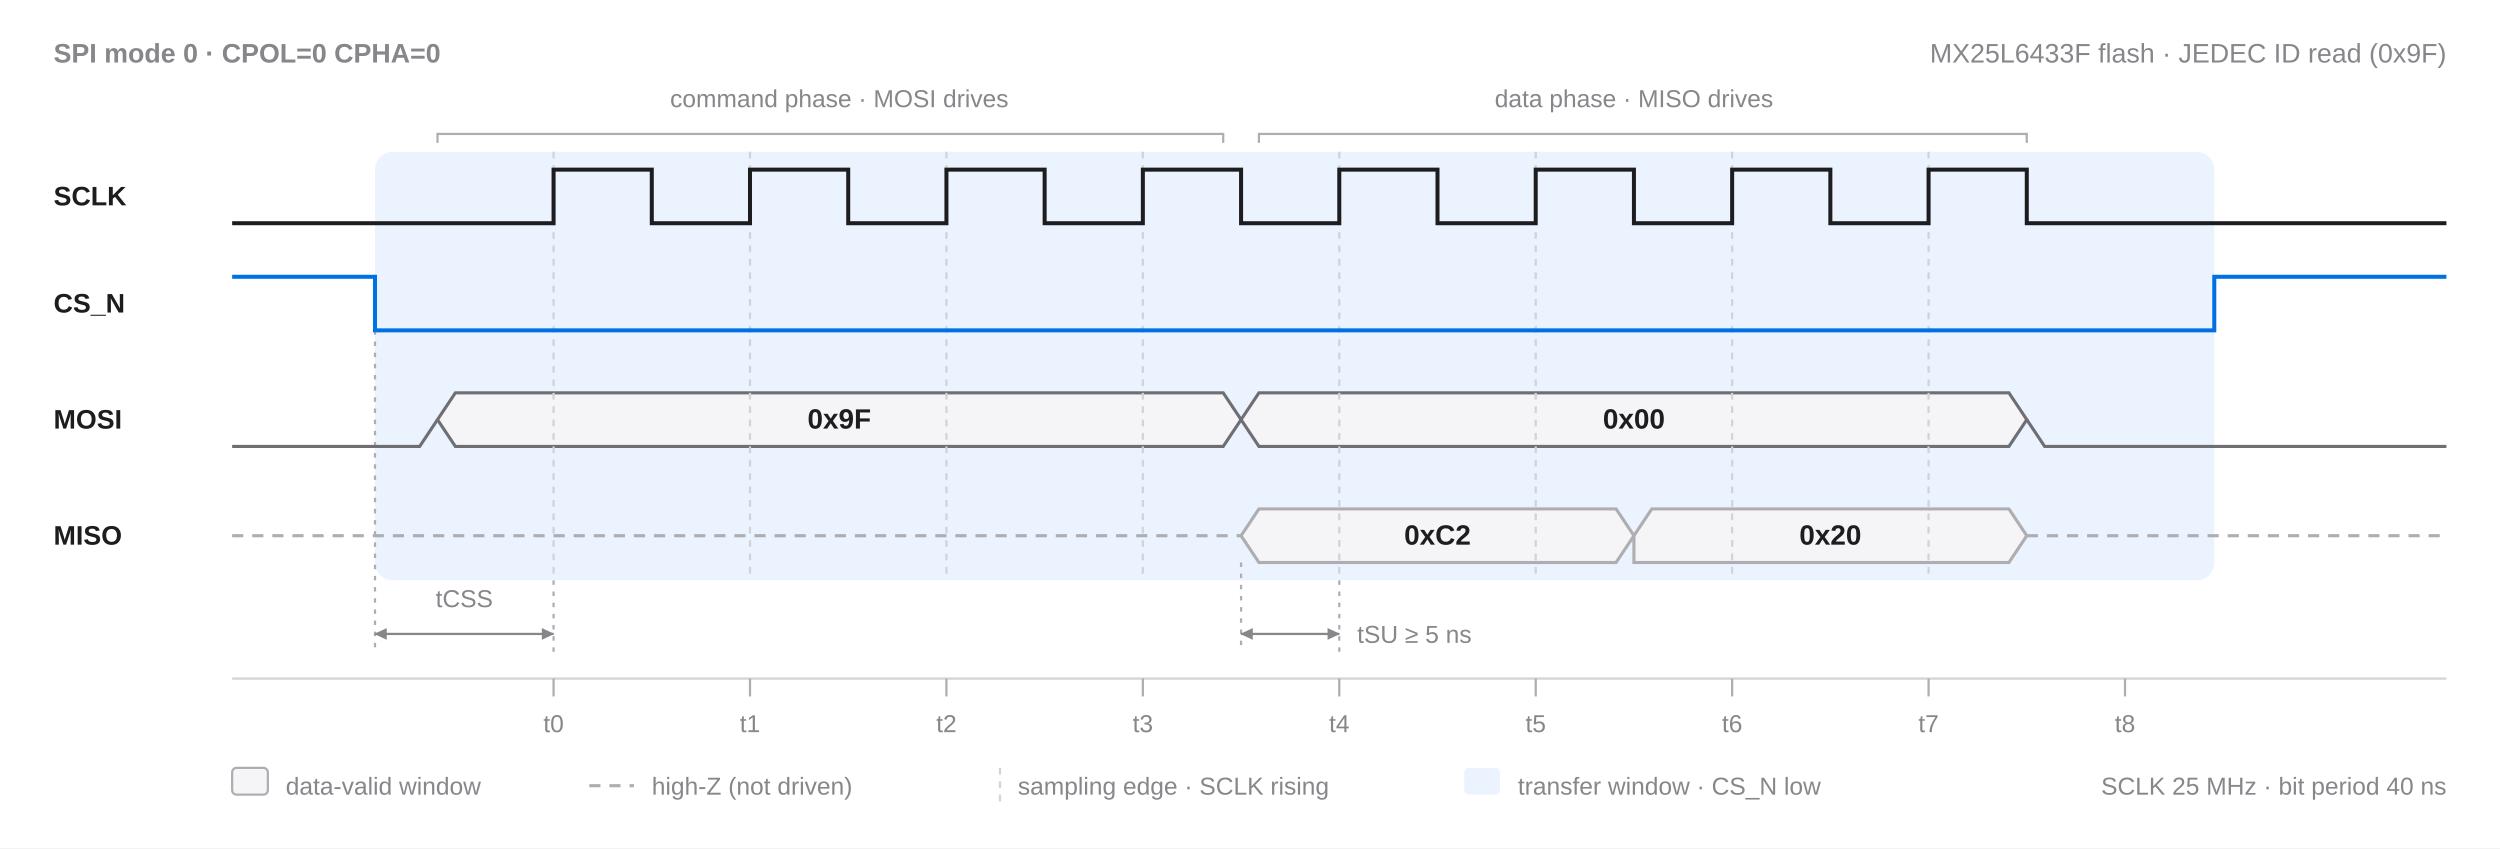
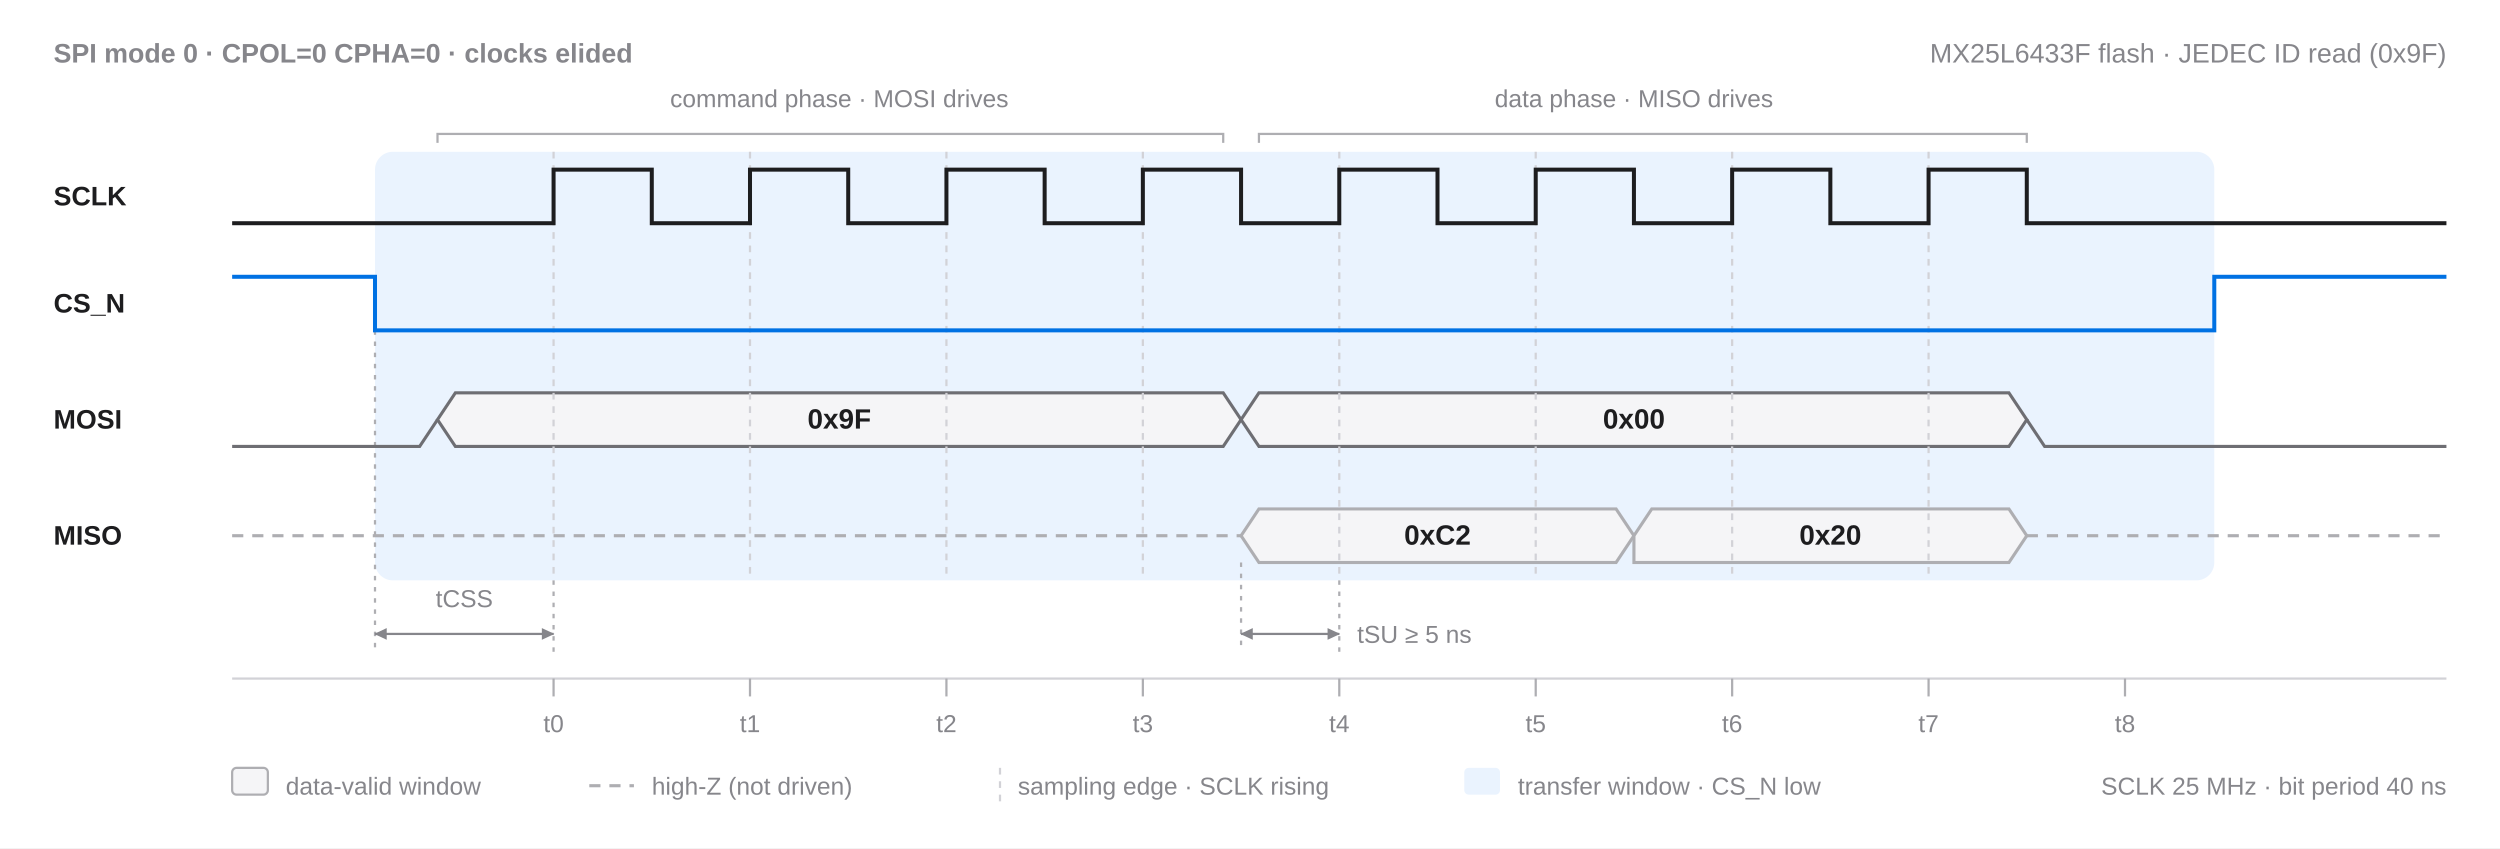
<svg xmlns="http://www.w3.org/2000/svg" viewBox="0 0 1120 380" role="img" aria-label="SPI mode 0 read transaction timing waveform: SCLK, CS_N, MOSI and MISO lanes; the CS_N low transfer window is highlighted in blue tint; data-valid bus cells, sampling edges at each SCLK rising edge, and tCSS / tSU timing annotations" font-family="-apple-system, BlinkMacSystemFont, 'SF Pro Text', 'PingFang SC', 'Helvetica Neue', Arial, sans-serif">
  <defs>
    <marker id="awavArr" viewBox="0 0 8 8" refX="7" refY="4" markerWidth="6" markerHeight="6" orient="auto-start-reverse">
      <path d="M0,0.5 L7.5,4 L0,7.5 Z" fill="#86868b" />
    </marker>
  </defs>
  <rect x="0" y="0" width="1120" height="380" fill="#ffffff" />
  <rect x="168" y="68" width="824" height="192" rx="8" fill="#eaf3fe" />
  <path d="M196,64 V60 H548 V64" fill="none" stroke="#aeaeb2" stroke-width="1" />
  <path d="M564,64 V60 H908 V64" fill="none" stroke="#aeaeb2" stroke-width="1" />
  <path d="M196,188 L204,176 H548 L556,188 L548,200 H204 Z" fill="#f5f5f7" stroke="#6e6e73" stroke-width="1.4" />
  <path d="M556,188 L564,176 H900 L908,188 L900,200 H564 Z" fill="#f5f5f7" stroke="#6e6e73" stroke-width="1.4" />
  <path d="M556,240 L564,228 H724 L732,240 L724,252 H564 Z" fill="#f5f5f7" stroke="#aeaeb2" stroke-width="1.4" />
  <path d="M732,240 L740,228 H900 L908,240 L900,252 H732 Z" fill="#f5f5f7" stroke="#aeaeb2" stroke-width="1.4" />
  <g stroke="#d2d2d7" stroke-width="1" stroke-dasharray="3 3">
    <line x1="248" y1="68" x2="248" y2="260" />
    <line x1="336" y1="68" x2="336" y2="260" />
    <line x1="424" y1="68" x2="424" y2="260" />
    <line x1="512" y1="68" x2="512" y2="260" />
    <line x1="600" y1="68" x2="600" y2="260" />
    <line x1="688" y1="68" x2="688" y2="260" />
    <line x1="776" y1="68" x2="776" y2="260" />
    <line x1="864" y1="68" x2="864" y2="260" />
  </g>
  <g stroke="#aeaeb2" stroke-width="1" stroke-dasharray="2 3">
    <line x1="168" y1="148" x2="168" y2="292" />
    <line x1="248" y1="260" x2="248" y2="292" />
    <line x1="556" y1="252" x2="556" y2="292" />
    <line x1="600" y1="260" x2="600" y2="292" />
  </g>
  <line x1="168" y1="284" x2="248" y2="284" stroke="#86868b" stroke-width="1" marker-start="url(#awavArr)" marker-end="url(#awavArr)" />
  <line x1="556" y1="284" x2="600" y2="284" stroke="#86868b" stroke-width="1" marker-start="url(#awavArr)" marker-end="url(#awavArr)" />
  <line x1="104" y1="304" x2="1096" y2="304" stroke="#d2d2d7" stroke-width="1" />
  <g stroke="#aeaeb2" stroke-width="1">
    <line x1="248" y1="304" x2="248" y2="312" />
    <line x1="336" y1="304" x2="336" y2="312" />
    <line x1="424" y1="304" x2="424" y2="312" />
    <line x1="512" y1="304" x2="512" y2="312" />
    <line x1="600" y1="304" x2="600" y2="312" />
    <line x1="688" y1="304" x2="688" y2="312" />
    <line x1="776" y1="304" x2="776" y2="312" />
    <line x1="864" y1="304" x2="864" y2="312" />
    <line x1="952" y1="304" x2="952" y2="312" />
  </g>
  <path d="M104,100 H248 V76 H292 V100 H336 V76 H380 V100 H424 V76 H468 V100 H512 V76 H556 V100 H600 V76 H644 V100 H688 V76 H732 V100 H776 V76 H820 V100 H864 V76 H908 V100 H1096" fill="none" stroke="#1d1d1f" stroke-width="1.8" />
  <path d="M104,124 H168 V148 H992 V124 H1096" fill="none" stroke="#0071e3" stroke-width="1.8" />
  <path d="M104,200 H188 L196,188" fill="none" stroke="#6e6e73" stroke-width="1.4" />
  <path d="M908,188 L916,200 H1096" fill="none" stroke="#6e6e73" stroke-width="1.4" />
  <path d="M104,240 H556" fill="none" stroke="#aeaeb2" stroke-width="1.4" stroke-dasharray="5 4" />
  <path d="M908,240 H1096" fill="none" stroke="#aeaeb2" stroke-width="1.4" stroke-dasharray="5 4" />
  <rect x="104" y="344" width="16" height="12" rx="2" fill="#f5f5f7" stroke="#aeaeb2" stroke-width="1" />
  <line x1="264" y1="352" x2="284" y2="352" stroke="#aeaeb2" stroke-width="1.4" stroke-dasharray="5 4" />
  <line x1="448" y1="344" x2="448" y2="360" stroke="#d2d2d7" stroke-width="1" stroke-dasharray="3 3" />
  <rect x="656" y="344" width="16" height="12" rx="2" fill="#eaf3fe" />
-   <text x="24" y="28" font-size="12" font-weight="600" fill="#86868b">SPI mode 0 · CPOL=0 CPHA=0</text>
+   <text x="24" y="28" font-size="12" font-weight="600" fill="#86868b">SPI mode 0 · CPOL=0 CPHA=0 · clocks elided</text>
  <text x="1096" y="28" text-anchor="end" font-size="12" fill="#86868b">MX25L6433F flash · JEDEC ID read (0x9F)</text>
  <text x="376" y="48" text-anchor="middle" font-size="11" fill="#86868b">command phase · MOSI drives</text>
  <text x="732" y="48" text-anchor="middle" font-size="11" fill="#86868b">data phase · MISO drives</text>
  <text x="24" y="92" font-size="12" font-weight="600" fill="#1d1d1f">SCLK</text>
  <text x="24" y="140" font-size="12" font-weight="600" fill="#1d1d1f">CS_N</text>
  <text x="24" y="192" font-size="12" font-weight="600" fill="#1d1d1f">MOSI</text>
  <text x="24" y="244" font-size="12" font-weight="600" fill="#1d1d1f">MISO</text>
  <text x="376" y="192" text-anchor="middle" font-size="12.5" font-weight="600" fill="#1d1d1f">0x9F</text>
  <text x="732" y="192" text-anchor="middle" font-size="12.5" font-weight="600" fill="#1d1d1f">0x00</text>
  <text x="644" y="244" text-anchor="middle" font-size="12.5" font-weight="600" fill="#1d1d1f">0xC2</text>
  <text x="820" y="244" text-anchor="middle" font-size="12.5" font-weight="600" fill="#1d1d1f">0x20</text>
  <text x="208" y="272" text-anchor="middle" font-size="11" fill="#86868b">tCSS</text>
  <text x="608" y="288" font-size="11" fill="#86868b">tSU ≥ 5 ns</text>
  <g font-size="11" fill="#86868b" text-anchor="middle">
    <text x="248" y="328">t0</text>
    <text x="336" y="328">t1</text>
    <text x="424" y="328">t2</text>
    <text x="512" y="328">t3</text>
    <text x="600" y="328">t4</text>
    <text x="688" y="328">t5</text>
    <text x="776" y="328">t6</text>
    <text x="864" y="328">t7</text>
    <text x="952" y="328">t8</text>
  </g>
  <g font-size="11" fill="#86868b">
    <text x="128" y="356">data-valid window</text>
    <text x="292" y="356">high-Z (not driven)</text>
    <text x="456" y="356">sampling edge · SCLK rising</text>
    <text x="680" y="356">transfer window · CS_N low</text>
    <text x="1096" y="356" text-anchor="end">SCLK 25 MHz · bit period 40 ns</text>
  </g>
</svg>
